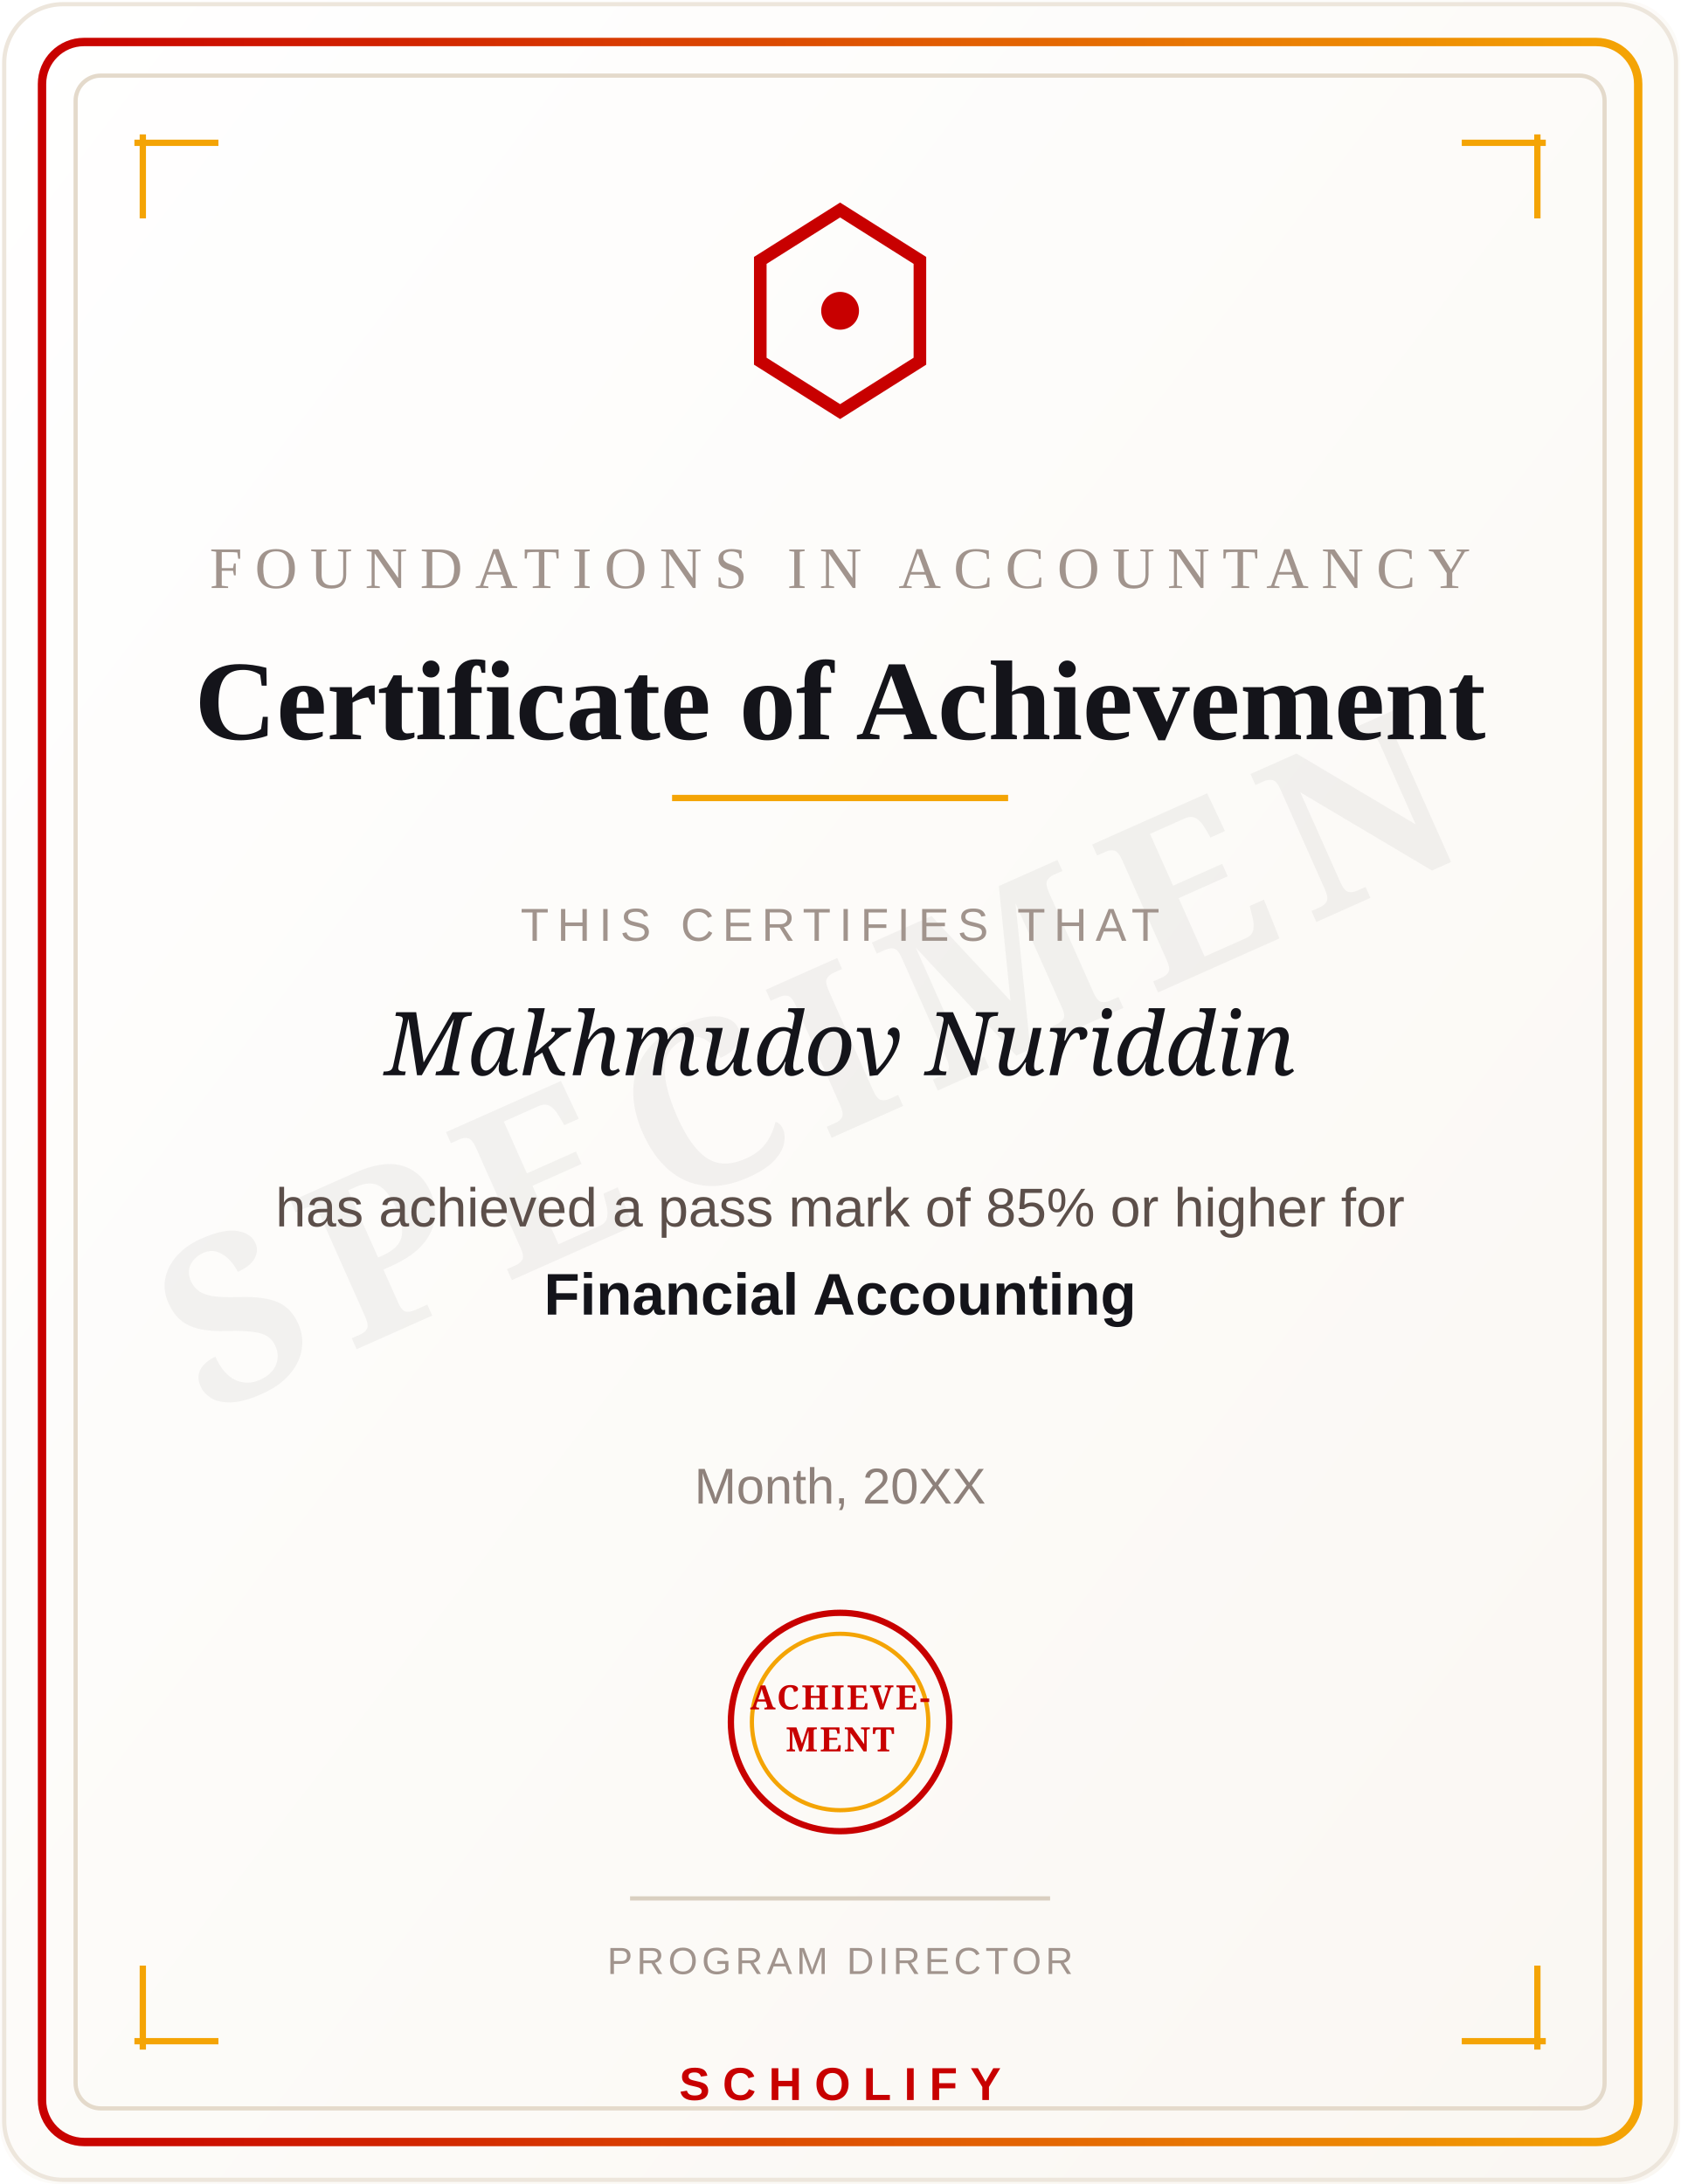
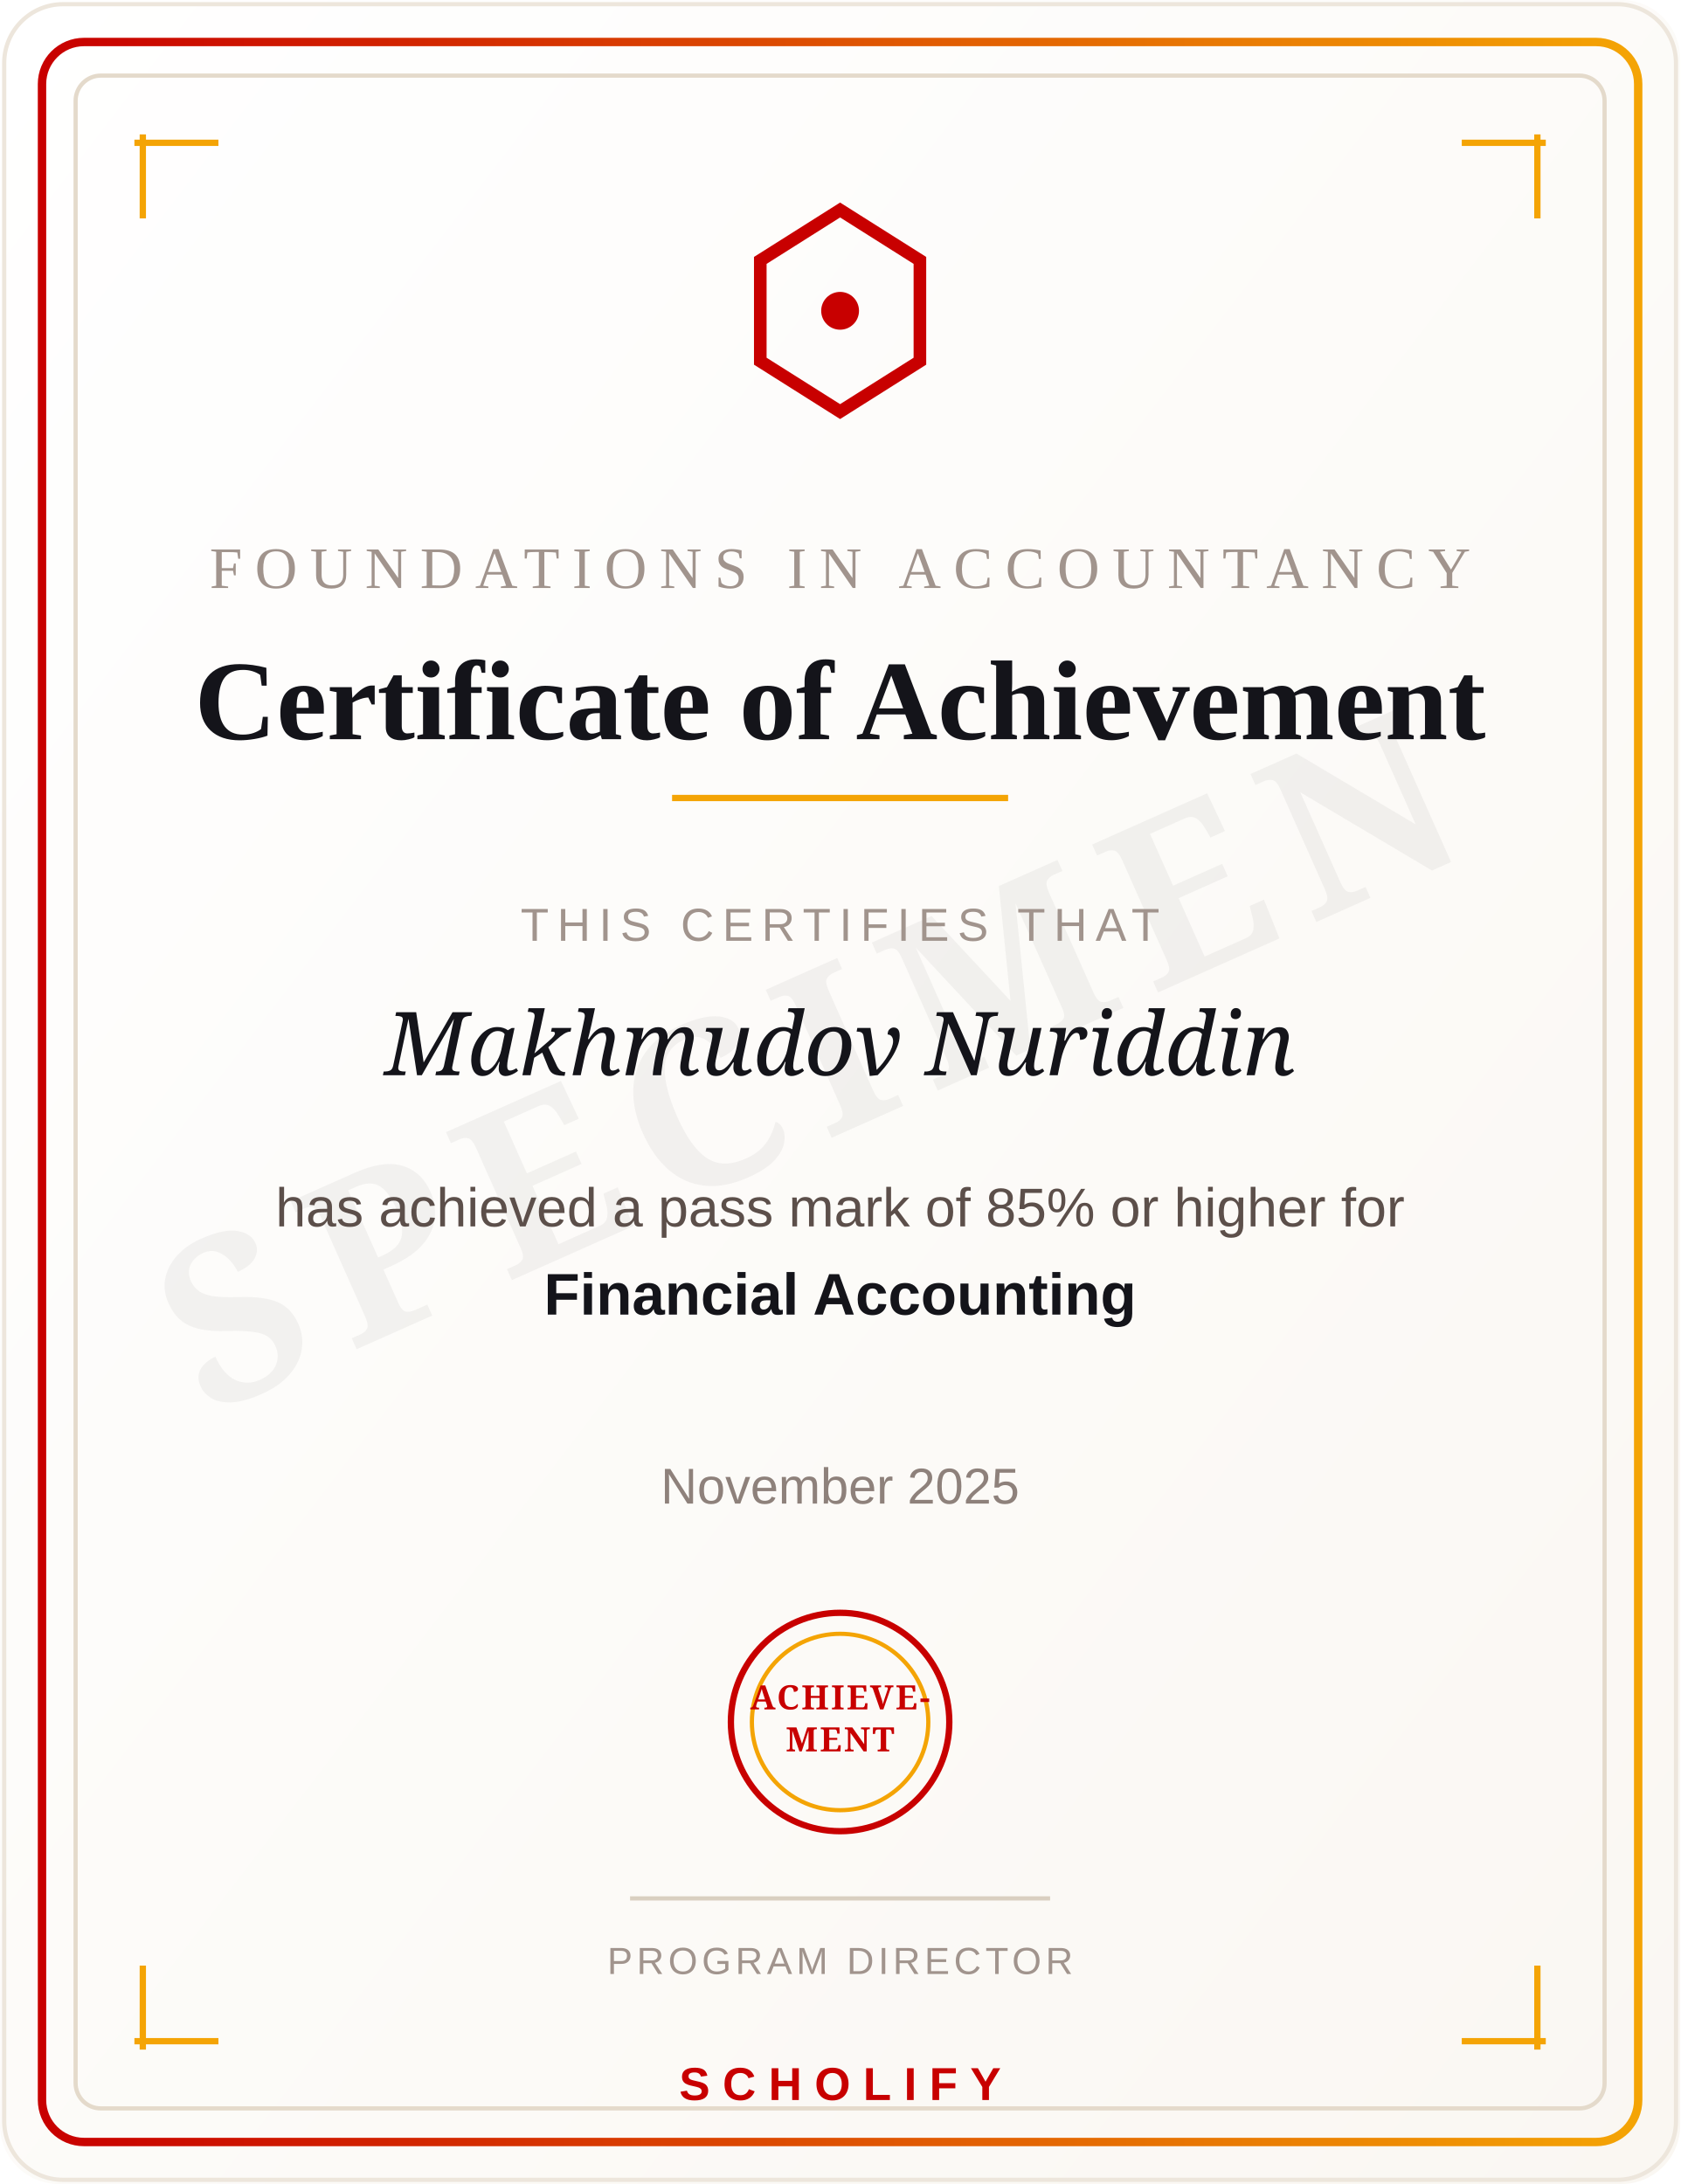
<svg xmlns="http://www.w3.org/2000/svg" viewBox="0 0 400 520" width="400" height="520">
  <defs>
    <linearGradient id="paper-a" x1="0" y1="0" x2="1" y2="1">
      <stop offset="0" stop-color="#FFFFFF" />
      <stop offset="1" stop-color="#FAF7F2" />
    </linearGradient>
    <linearGradient id="gold-a" x1="0" y1="0" x2="1" y2="0">
      <stop offset="0" stop-color="#C80000" />
      <stop offset="1" stop-color="#F4A405" />
    </linearGradient>
  </defs>
  <rect x="0" y="0" width="400" height="520" rx="14" fill="url(#paper-a)" />
  <rect x="1" y="1" width="398" height="518" rx="14" fill="none" stroke="#EDE6DC" stroke-width="1" />
  <rect x="10" y="10" width="380" height="500" rx="10" fill="none" stroke="url(#gold-a)" stroke-width="2" />
  <rect x="18" y="18" width="364" height="484" rx="6" fill="none" stroke="#E4DACB" stroke-width="1" />
  <g opacity="0.05" transform="translate(200,270) rotate(-24)">
    <text x="0" y="0" text-anchor="middle" font-family="Georgia, serif" font-weight="700" font-size="54" letter-spacing="6" fill="#14141A">SPECIMEN</text>
  </g>
  <path d="M32,34 h20 M34,32 v20" stroke="#F4A405" stroke-width="1.5" />
  <path d="M368,34 h-20 M366,32 v20" stroke="#F4A405" stroke-width="1.5" />
  <path d="M32,486 h20 M34,488 v-20" stroke="#F4A405" stroke-width="1.5" />
  <path d="M368,486 h-20 M366,488 v-20" stroke="#F4A405" stroke-width="1.5" />
  <path d="M200,50 L219,62 L219,86 L200,98 L181,86 L181,62 Z" fill="none" stroke="#C80000" stroke-width="3" />
  <circle cx="200" cy="74" r="4.5" fill="#C80000" />
  <text x="200" y="140" text-anchor="middle" font-family="Georgia, 'Times New Roman', serif" font-size="14" letter-spacing="3" fill="#A1948D">FOUNDATIONS IN ACCOUNTANCY</text>
  <text x="200" y="176" text-anchor="middle" font-family="Georgia, 'Times New Roman', serif" font-weight="700" font-size="27" fill="#14141A">Certificate of Achievement</text>
  <path d="M160,190 h80" stroke="#F4A405" stroke-width="1.5" />
  <text x="200" y="224" text-anchor="middle" font-family="Arial, sans-serif" font-size="11" letter-spacing="2" fill="#A1948D">THIS CERTIFIES THAT</text>
  <text x="200" y="256" text-anchor="middle" font-family="Georgia, serif" font-style="italic" font-size="21" fill="#14141A">Makhmudov Nuriddin</text>
  <text x="200" y="292" text-anchor="middle" font-family="Arial, sans-serif" font-size="13" fill="#5C4F4A">has achieved a pass mark of 85% or higher for</text>
  <text x="200" y="313" text-anchor="middle" font-family="Arial, sans-serif" font-weight="600" font-size="14" fill="#14141A">Financial Accounting</text>
-   <text x="200" y="358" text-anchor="middle" font-family="Arial, sans-serif" font-size="12" fill="#8E817B">Month, 20XX</text>
+   <text x="200" y="358" text-anchor="middle" font-family="Arial, sans-serif" font-size="12" fill="#8E817B">November 2025</text>
  <circle cx="200" cy="410" r="26" fill="none" stroke="#C80000" stroke-width="1.5" />
  <circle cx="200" cy="410" r="21" fill="none" stroke="#F4A405" stroke-width="1" />
  <text x="200" y="407" text-anchor="middle" font-family="Georgia, serif" font-weight="700" font-size="8" letter-spacing="0.5" fill="#C80000">ACHIEVE-</text>
  <text x="200" y="417" text-anchor="middle" font-family="Georgia, serif" font-weight="700" font-size="8" letter-spacing="0.5" fill="#C80000">MENT</text>
  <line x1="150" y1="452" x2="250" y2="452" stroke="#D9CFC0" stroke-width="1" />
  <text x="200" y="470" text-anchor="middle" font-family="Arial, sans-serif" font-size="9" letter-spacing="1" fill="#A1948D">PROGRAM DIRECTOR</text>
  <text x="200" y="500" text-anchor="middle" font-family="Arial, sans-serif" font-weight="700" font-size="11" letter-spacing="3" fill="#C80000">SCHOLIFY</text>
</svg>
